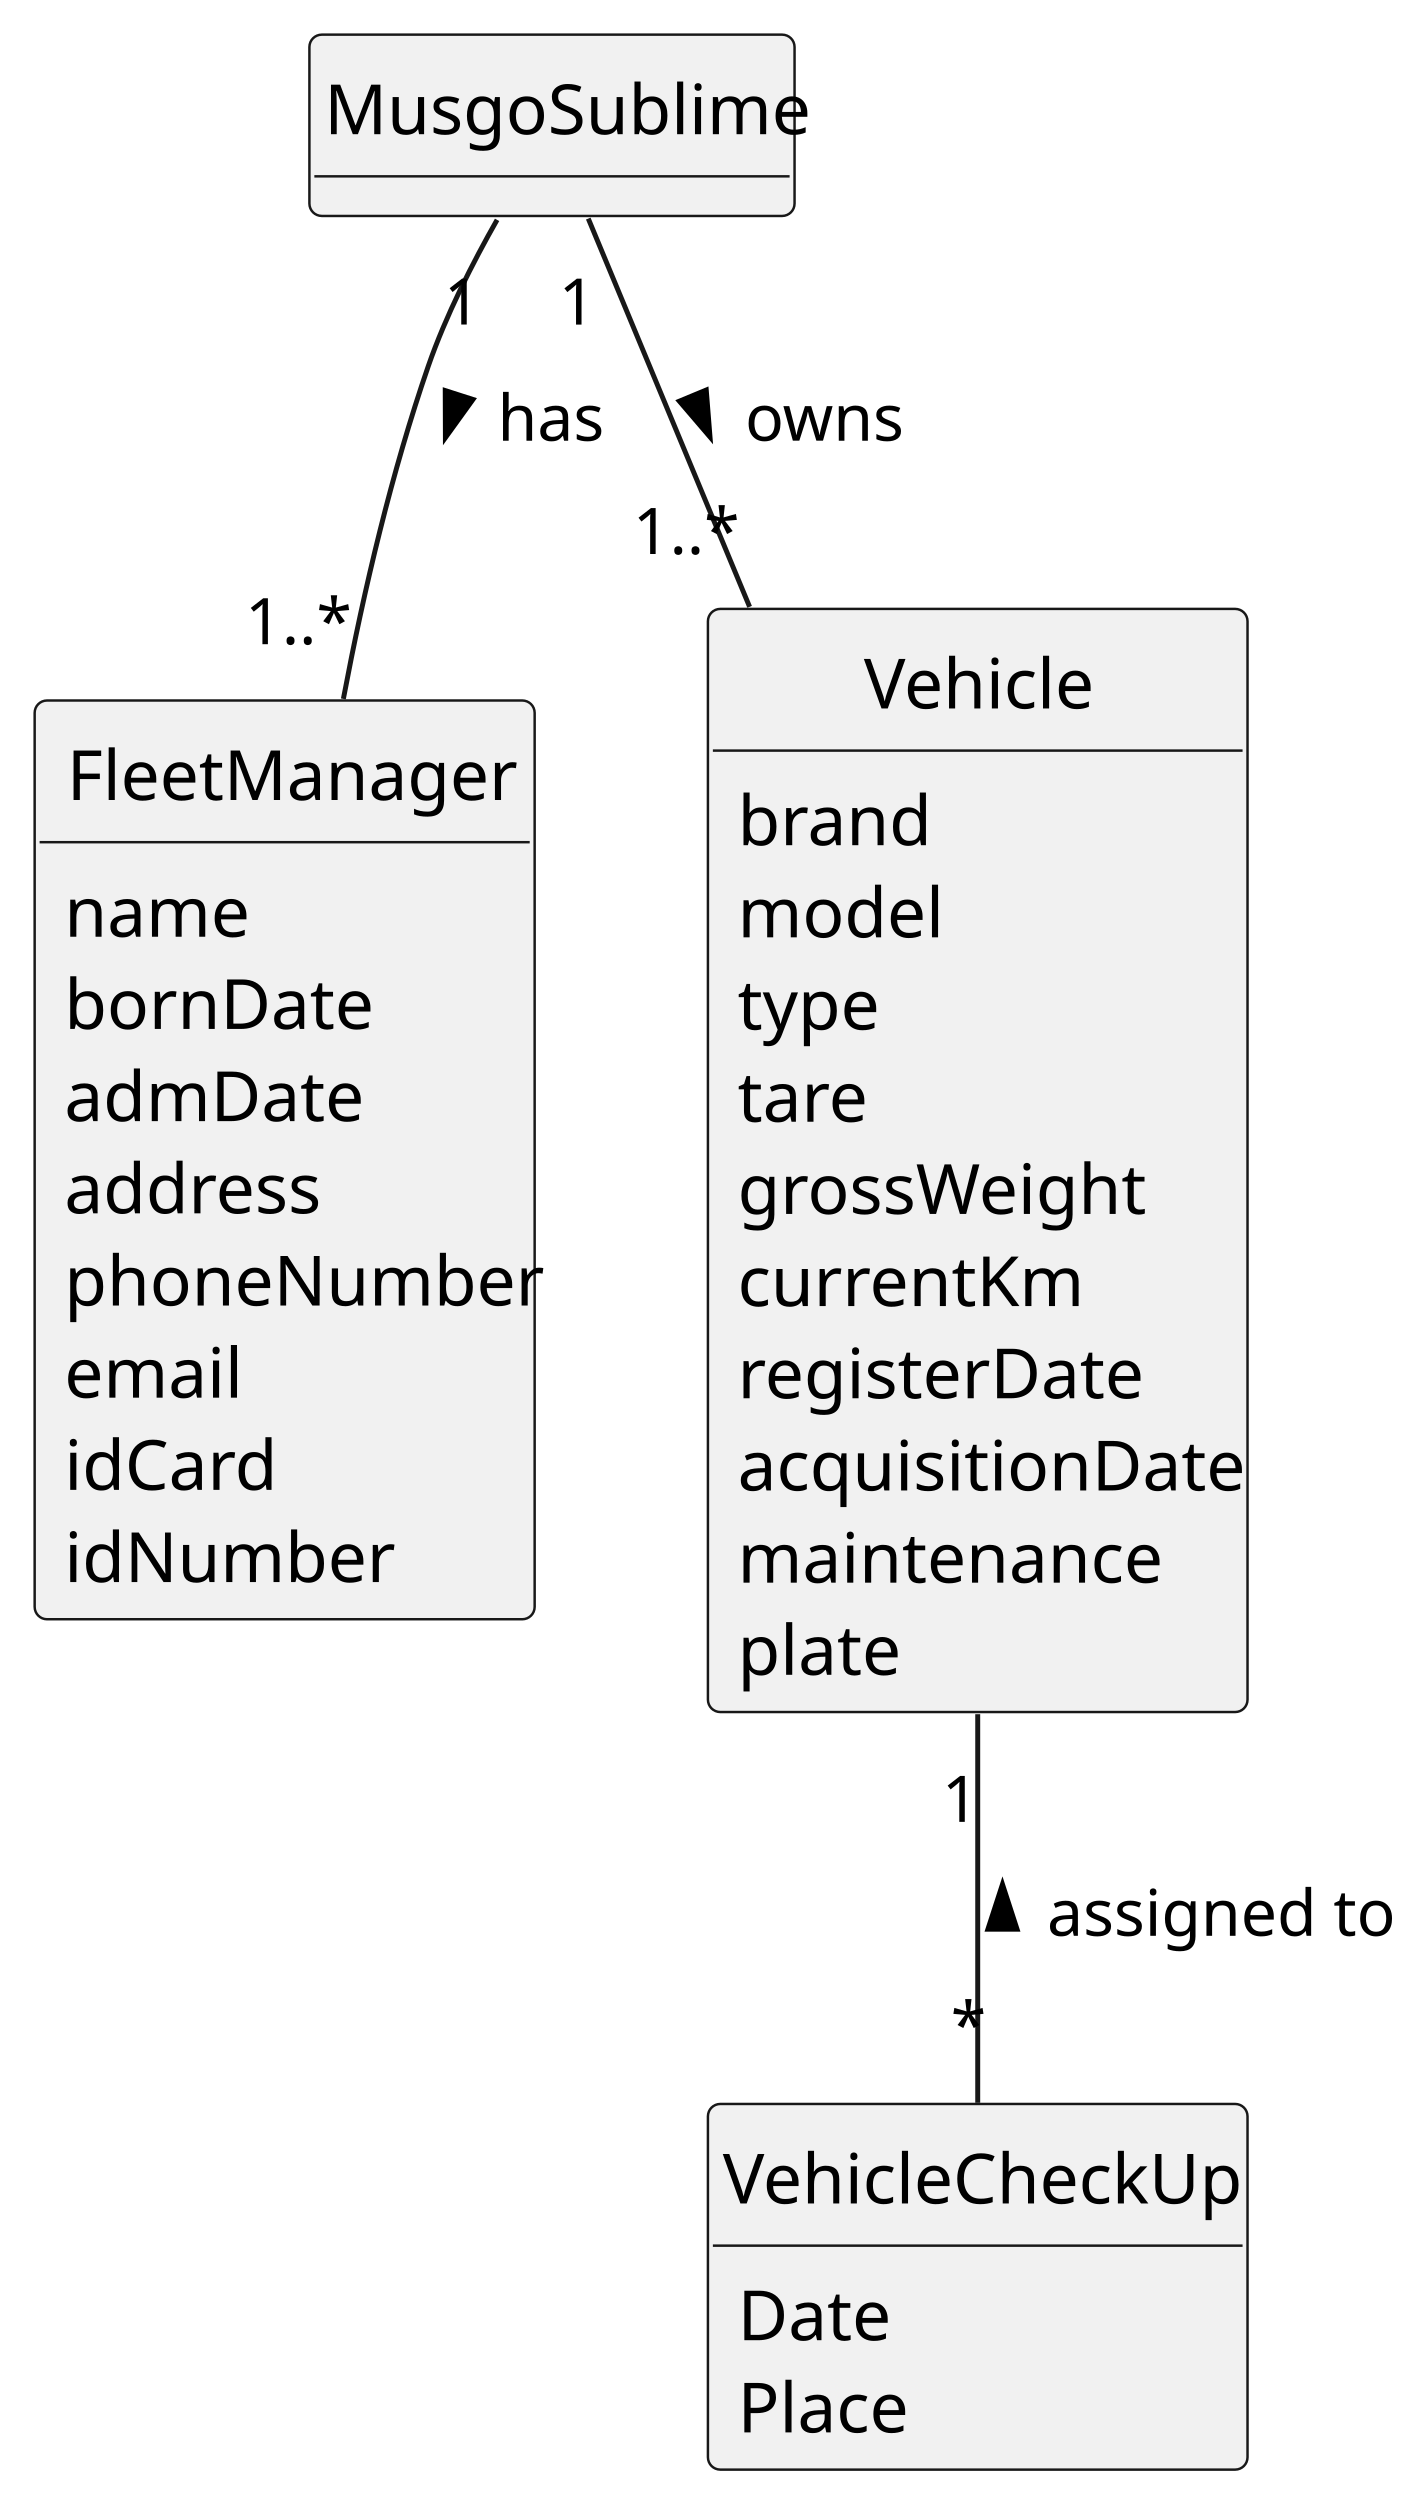
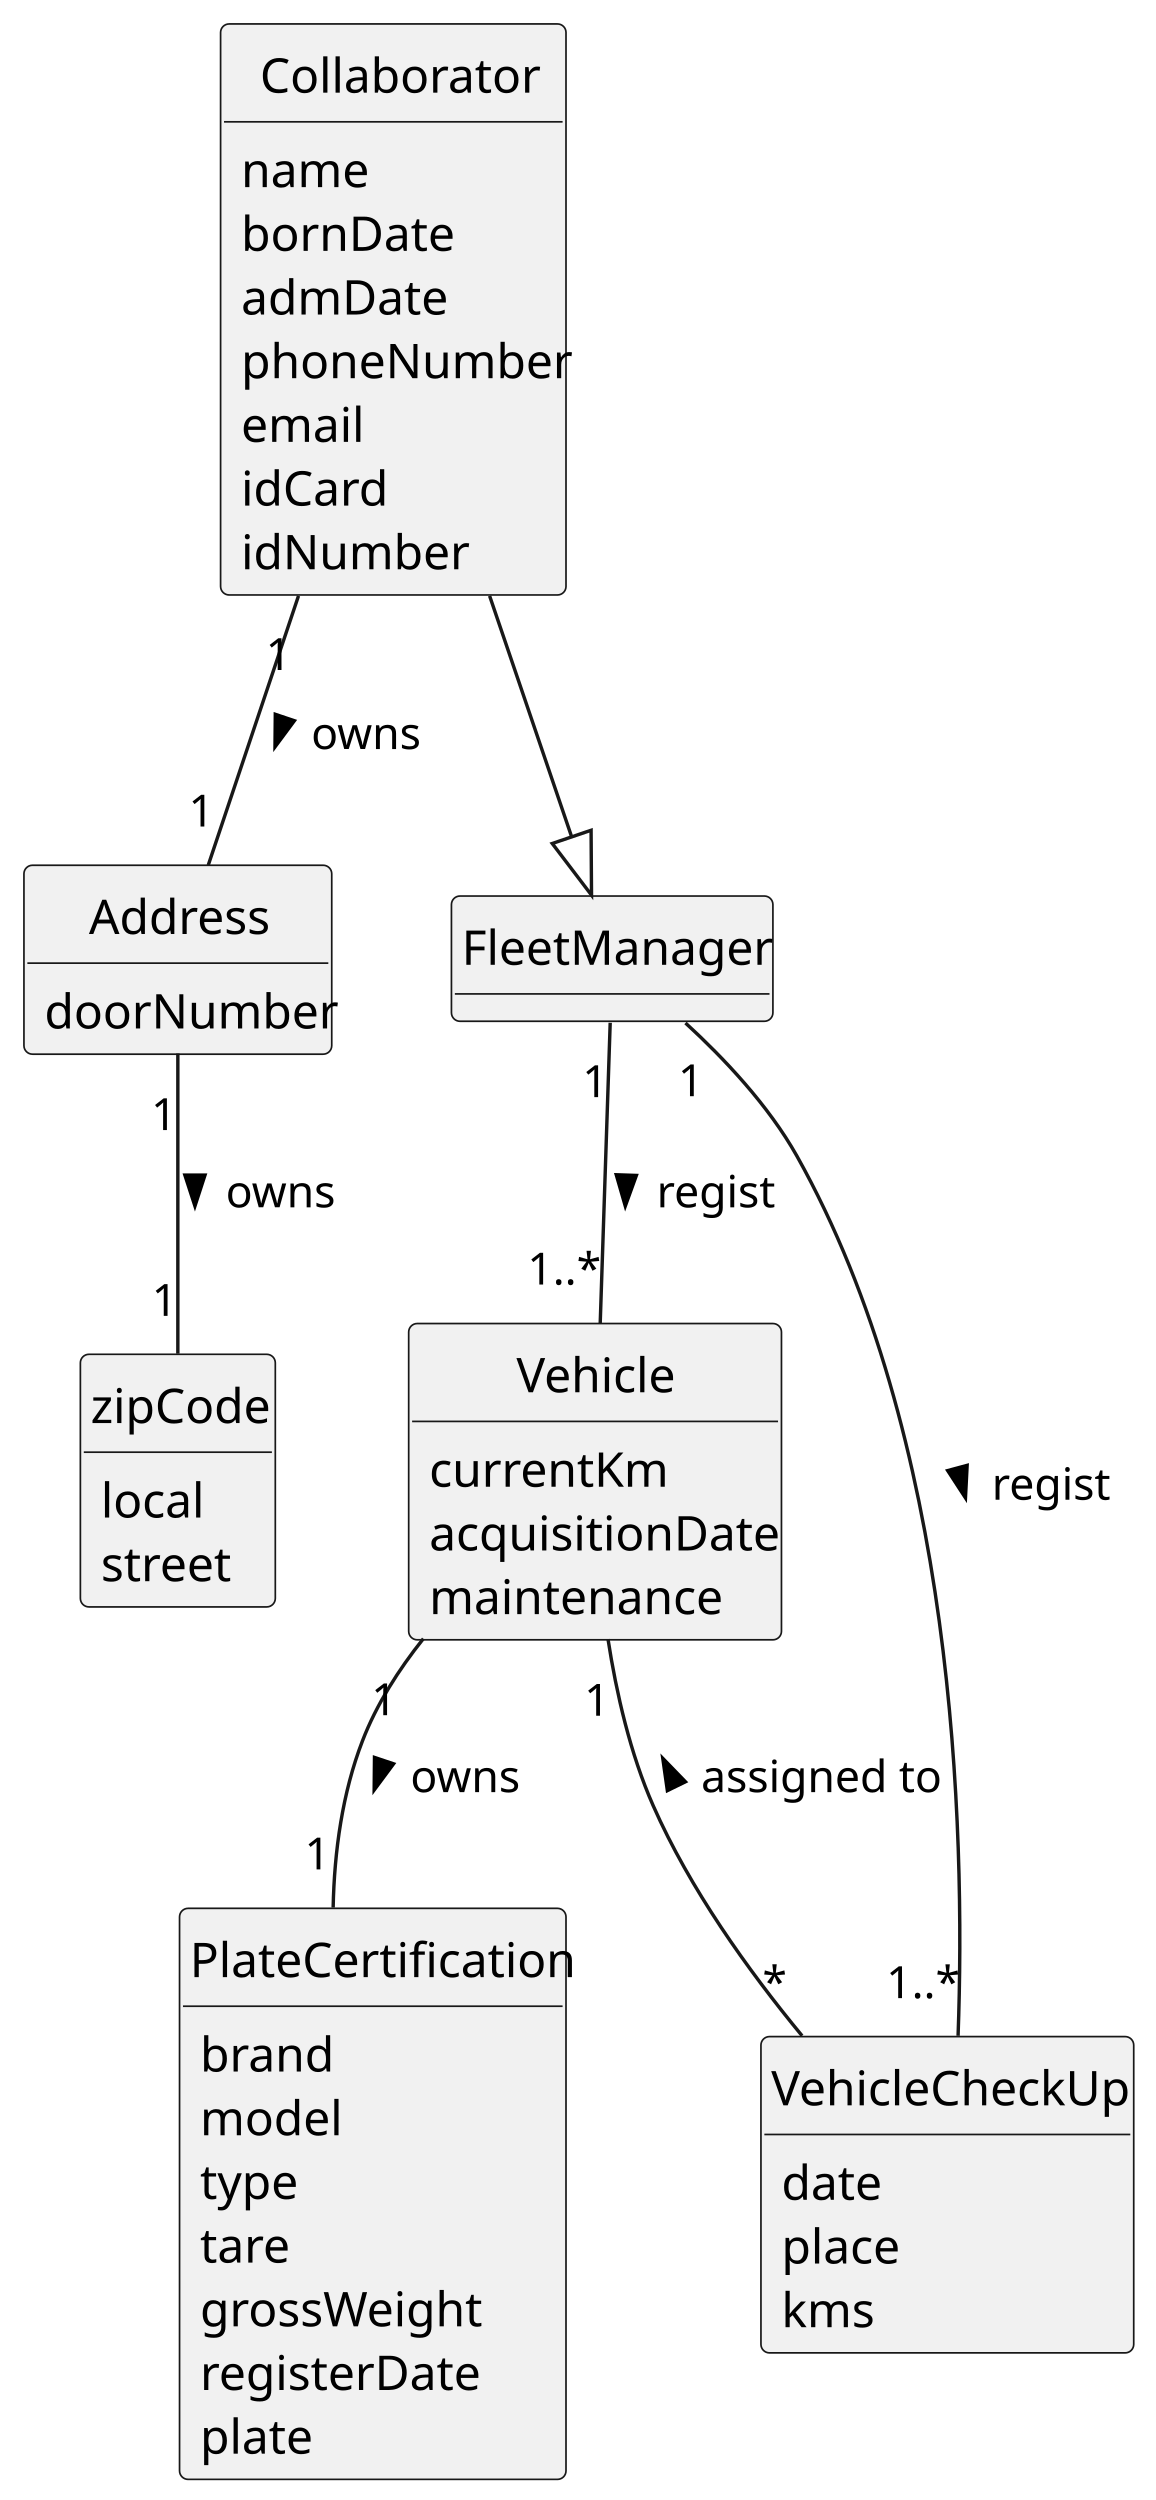
- <svg xmlns="http://www.w3.org/2000/svg" contentStyleType="text/css" height="505px" preserveAspectRatio="none" style="width:286px;height:505px;background:#FFFFFF;" version="1.1" viewBox="0 0 286 505" width="286px" zoomAndPan="magnify">
+ <svg xmlns="http://www.w3.org/2000/svg" contentStyleType="text/css" height="731px" preserveAspectRatio="none" style="width:338px;height:731px;background:#FFFFFF;" version="1.1" viewBox="0 0 338 731" width="338px" zoomAndPan="magnify">
  <defs />
  <g>
-     <g id="elem_MusgoSublime">
-       <rect codeLine="14" fill="#F1F1F1" height="36.621" id="MusgoSublime" rx="2.5" ry="2.5" style="stroke:#181818;stroke-width:0.5;" width="98" x="62.5" y="7" />
-       <text fill="#000000" font-family="sans-serif" font-size="14" lengthAdjust="spacing" textLength="92" x="65.5" y="27.107">MusgoSublime</text>
-       <line style="stroke:#181818;stroke-width:0.5;" x1="63.5" x2="159.5" y1="35.621" y2="35.621" />
+     <g id="elem_Collaborator">
+       <rect codeLine="10" fill="#F1F1F1" height="166.969" id="Collaborator" rx="2.5" ry="2.5" style="stroke:#181818;stroke-width:0.5;" width="101" x="64.5" y="7" />
+       <text fill="#000000" font-family="sans-serif" font-size="14" lengthAdjust="spacing" textLength="78" x="76" y="27.107">Collaborator</text>
+       <line style="stroke:#181818;stroke-width:0.5;" x1="65.5" x2="164.5" y1="35.621" y2="35.621" />
+       <text fill="#000000" font-family="sans-serif" font-size="14" lengthAdjust="spacing" textLength="35" x="70.5" y="54.728">name</text>
+       <text fill="#000000" font-family="sans-serif" font-size="14" lengthAdjust="spacing" textLength="59" x="70.5" y="73.35">bornDate</text>
+       <text fill="#000000" font-family="sans-serif" font-size="14" lengthAdjust="spacing" textLength="57" x="70.5" y="91.971">admDate</text>
+       <text fill="#000000" font-family="sans-serif" font-size="14" lengthAdjust="spacing" textLength="89" x="70.5" y="110.592">phoneNumber</text>
+       <text fill="#000000" font-family="sans-serif" font-size="14" lengthAdjust="spacing" textLength="33" x="70.5" y="129.213">email</text>
+       <text fill="#000000" font-family="sans-serif" font-size="14" lengthAdjust="spacing" textLength="42" x="70.5" y="147.834">idCard</text>
+       <text fill="#000000" font-family="sans-serif" font-size="14" lengthAdjust="spacing" textLength="60" x="70.5" y="166.455">idNumber</text>
+     </g>
+     <g id="elem_Address">
+       <rect codeLine="20" fill="#F1F1F1" height="55.242" id="Address" rx="2.5" ry="2.5" style="stroke:#181818;stroke-width:0.5;" width="90" x="7" y="253" />
+       <text fill="#000000" font-family="sans-serif" font-size="14" lengthAdjust="spacing" textLength="52" x="26" y="273.107">Address</text>
+       <line style="stroke:#181818;stroke-width:0.5;" x1="8" x2="96" y1="281.621" y2="281.621" />
+       <text fill="#000000" font-family="sans-serif" font-size="14" lengthAdjust="spacing" textLength="78" x="13" y="300.728">doorNumber</text>
+     </g>
+     <g id="elem_zipCode">
+       <rect codeLine="24" fill="#F1F1F1" height="73.863" id="zipCode" rx="2.5" ry="2.5" style="stroke:#181818;stroke-width:0.5;" width="57" x="23.5" y="396" />
+       <text fill="#000000" font-family="sans-serif" font-size="14" lengthAdjust="spacing" textLength="51" x="26.5" y="416.107">zipCode</text>
+       <line style="stroke:#181818;stroke-width:0.5;" x1="24.5" x2="79.5" y1="424.621" y2="424.621" />
+       <text fill="#000000" font-family="sans-serif" font-size="14" lengthAdjust="spacing" textLength="29" x="29.5" y="443.728">local</text>
+       <text fill="#000000" font-family="sans-serif" font-size="14" lengthAdjust="spacing" textLength="36" x="29.5" y="462.35">street</text>
    </g>
    <g id="elem_FleetManager">
-       <rect codeLine="16" fill="#F1F1F1" height="185.59" id="FleetManager" rx="2.5" ry="2.5" style="stroke:#181818;stroke-width:0.5;" width="101" x="7" y="141.5" />
-       <text fill="#000000" font-family="sans-serif" font-size="14" lengthAdjust="spacing" textLength="88" x="13.5" y="161.607">FleetManager</text>
-       <line style="stroke:#181818;stroke-width:0.5;" x1="8" x2="107" y1="170.121" y2="170.121" />
-       <text fill="#000000" font-family="sans-serif" font-size="14" lengthAdjust="spacing" textLength="35" x="13" y="189.228">name</text>
-       <text fill="#000000" font-family="sans-serif" font-size="14" lengthAdjust="spacing" textLength="59" x="13" y="207.85">bornDate</text>
-       <text fill="#000000" font-family="sans-serif" font-size="14" lengthAdjust="spacing" textLength="57" x="13" y="226.471">admDate</text>
-       <text fill="#000000" font-family="sans-serif" font-size="14" lengthAdjust="spacing" textLength="51" x="13" y="245.092">address</text>
-       <text fill="#000000" font-family="sans-serif" font-size="14" lengthAdjust="spacing" textLength="89" x="13" y="263.713">phoneNumber</text>
-       <text fill="#000000" font-family="sans-serif" font-size="14" lengthAdjust="spacing" textLength="33" x="13" y="282.334">email</text>
-       <text fill="#000000" font-family="sans-serif" font-size="14" lengthAdjust="spacing" textLength="42" x="13" y="300.955">idCard</text>
-       <text fill="#000000" font-family="sans-serif" font-size="14" lengthAdjust="spacing" textLength="60" x="13" y="319.576">idNumber</text>
+       <rect codeLine="29" fill="#F1F1F1" height="36.621" id="FleetManager" rx="2.5" ry="2.5" style="stroke:#181818;stroke-width:0.5;" width="94" x="132" y="262" />
+       <text fill="#000000" font-family="sans-serif" font-size="14" lengthAdjust="spacing" textLength="88" x="135" y="282.107">FleetManager</text>
+       <line style="stroke:#181818;stroke-width:0.5;" x1="133" x2="225" y1="290.621" y2="290.621" />
    </g>
    <g id="elem_Vehicle">
-       <rect codeLine="27" fill="#F1F1F1" height="222.832" id="Vehicle" rx="2.5" ry="2.5" style="stroke:#181818;stroke-width:0.5;" width="109" x="143" y="123" />
-       <text fill="#000000" font-family="sans-serif" font-size="14" lengthAdjust="spacing" textLength="46" x="174.5" y="143.107">Vehicle</text>
-       <line style="stroke:#181818;stroke-width:0.5;" x1="144" x2="251" y1="151.621" y2="151.621" />
-       <text fill="#000000" font-family="sans-serif" font-size="14" lengthAdjust="spacing" textLength="37" x="149" y="170.728">brand</text>
-       <text fill="#000000" font-family="sans-serif" font-size="14" lengthAdjust="spacing" textLength="38" x="149" y="189.35">model</text>
-       <text fill="#000000" font-family="sans-serif" font-size="14" lengthAdjust="spacing" textLength="27" x="149" y="207.971">type</text>
-       <text fill="#000000" font-family="sans-serif" font-size="14" lengthAdjust="spacing" textLength="25" x="149" y="226.592">tare</text>
-       <text fill="#000000" font-family="sans-serif" font-size="14" lengthAdjust="spacing" textLength="79" x="149" y="245.213">grossWeight</text>
-       <text fill="#000000" font-family="sans-serif" font-size="14" lengthAdjust="spacing" textLength="65" x="149" y="263.834">currentKm</text>
-       <text fill="#000000" font-family="sans-serif" font-size="14" lengthAdjust="spacing" textLength="78" x="149" y="282.455">registerDate</text>
-       <text fill="#000000" font-family="sans-serif" font-size="14" lengthAdjust="spacing" textLength="97" x="149" y="301.076">acquisitionDate</text>
-       <text fill="#000000" font-family="sans-serif" font-size="14" lengthAdjust="spacing" textLength="81" x="149" y="319.697">maintenance</text>
-       <text fill="#000000" font-family="sans-serif" font-size="14" lengthAdjust="spacing" textLength="31" x="149" y="338.318">plate</text>
+       <rect codeLine="31" fill="#F1F1F1" height="92.484" id="Vehicle" rx="2.5" ry="2.5" style="stroke:#181818;stroke-width:0.5;" width="109" x="119.5" y="387" />
+       <text fill="#000000" font-family="sans-serif" font-size="14" lengthAdjust="spacing" textLength="46" x="151" y="407.107">Vehicle</text>
+       <line style="stroke:#181818;stroke-width:0.5;" x1="120.5" x2="227.5" y1="415.621" y2="415.621" />
+       <text fill="#000000" font-family="sans-serif" font-size="14" lengthAdjust="spacing" textLength="65" x="125.5" y="434.728">currentKm</text>
+       <text fill="#000000" font-family="sans-serif" font-size="14" lengthAdjust="spacing" textLength="97" x="125.5" y="453.35">acquisitionDate</text>
+       <text fill="#000000" font-family="sans-serif" font-size="14" lengthAdjust="spacing" textLength="81" x="125.5" y="471.971">maintenance</text>
+     </g>
+     <g id="elem_PlateCertification">
+       <rect codeLine="37" fill="#F1F1F1" height="166.969" id="PlateCertification" rx="2.5" ry="2.5" style="stroke:#181818;stroke-width:0.5;" width="113" x="52.5" y="558" />
+       <text fill="#000000" font-family="sans-serif" font-size="14" lengthAdjust="spacing" textLength="107" x="55.5" y="578.107">PlateCertification</text>
+       <line style="stroke:#181818;stroke-width:0.5;" x1="53.5" x2="164.5" y1="586.621" y2="586.621" />
+       <text fill="#000000" font-family="sans-serif" font-size="14" lengthAdjust="spacing" textLength="37" x="58.5" y="605.729">brand</text>
+       <text fill="#000000" font-family="sans-serif" font-size="14" lengthAdjust="spacing" textLength="38" x="58.5" y="624.35">model</text>
+       <text fill="#000000" font-family="sans-serif" font-size="14" lengthAdjust="spacing" textLength="27" x="58.5" y="642.971">type</text>
+       <text fill="#000000" font-family="sans-serif" font-size="14" lengthAdjust="spacing" textLength="25" x="58.5" y="661.592">tare</text>
+       <text fill="#000000" font-family="sans-serif" font-size="14" lengthAdjust="spacing" textLength="79" x="58.5" y="680.213">grossWeight</text>
+       <text fill="#000000" font-family="sans-serif" font-size="14" lengthAdjust="spacing" textLength="78" x="58.5" y="698.834">registerDate</text>
+       <text fill="#000000" font-family="sans-serif" font-size="14" lengthAdjust="spacing" textLength="31" x="58.5" y="717.455">plate</text>
    </g>
    <g id="elem_VehicleCheckUp">
-       <rect codeLine="40" fill="#F1F1F1" height="73.863" id="VehicleCheckUp" rx="2.5" ry="2.5" style="stroke:#181818;stroke-width:0.5;" width="109" x="143" y="425" />
-       <text fill="#000000" font-family="sans-serif" font-size="14" lengthAdjust="spacing" textLength="103" x="146" y="445.107">VehicleCheckUp</text>
-       <line style="stroke:#181818;stroke-width:0.5;" x1="144" x2="251" y1="453.621" y2="453.621" />
-       <text fill="#000000" font-family="sans-serif" font-size="14" lengthAdjust="spacing" textLength="30" x="149" y="472.728">Date</text>
-       <text fill="#000000" font-family="sans-serif" font-size="14" lengthAdjust="spacing" textLength="35" x="149" y="491.35">Place</text>
+       <rect codeLine="47" fill="#F1F1F1" height="92.484" id="VehicleCheckUp" rx="2.5" ry="2.5" style="stroke:#181818;stroke-width:0.5;" width="109" x="222.5" y="595.5" />
+       <text fill="#000000" font-family="sans-serif" font-size="14" lengthAdjust="spacing" textLength="103" x="225.5" y="615.607">VehicleCheckUp</text>
+       <line style="stroke:#181818;stroke-width:0.5;" x1="223.5" x2="330.5" y1="624.121" y2="624.121" />
+       <text fill="#000000" font-family="sans-serif" font-size="14" lengthAdjust="spacing" textLength="28" x="228.5" y="643.229">date</text>
+       <text fill="#000000" font-family="sans-serif" font-size="14" lengthAdjust="spacing" textLength="34" x="228.5" y="661.85">place</text>
+       <text fill="#000000" font-family="sans-serif" font-size="14" lengthAdjust="spacing" textLength="25" x="228.5" y="680.471">kms</text>
    </g>
-     <g id="link_MusgoSublime_FleetManager">
-       <path codeLine="45" d="M100.41,44.41 C95.49,53.07 90.03,63.78 86.5,74 C79.16,95.29 73.57,118.84 69.36,141.18 " fill="none" id="MusgoSublime-FleetManager" style="stroke:#181818;stroke-width:1.0;" />
-       <polygon fill="#000000" points="89.972,88.406,95.534,80.692,89.938,78.896,89.972,88.406" style="stroke:#000000;stroke-width:1.0;" />
-       <text fill="#000000" font-family="sans-serif" font-size="13" lengthAdjust="spacing" textLength="21" x="100.5" y="89.028">has</text>
-       <text fill="#000000" font-family="sans-serif" font-size="13" lengthAdjust="spacing" textLength="7" x="89.671" y="65.548">1</text>
-       <text fill="#000000" font-family="sans-serif" font-size="13" lengthAdjust="spacing" textLength="20" x="49.508" y="130.123">1..*</text>
+     <g id="link_Collaborator_FleetManager">
+       <path codeLine="53" d="M143.16,174.23 C154.3,206.94 160.254,224.452 167.154,244.702 " fill="none" id="Collaborator-to-FleetManager" style="stroke:#181818;stroke-width:1.0;" />
+       <polygon fill="none" points="172.96,261.74,172.834,242.767,161.475,246.637,172.96,261.74" style="stroke:#181818;stroke-width:1.0;" />
    </g>
-     <g id="link_MusgoSublime_Vehicle">
-       <path codeLine="46" d="M118.83,44.15 C126.35,62.24 138.7,91.97 151.42,122.58 " fill="none" id="MusgoSublime-Vehicle" style="stroke:#181818;stroke-width:1.0;" />
-       <polygon fill="#000000" points="143.419,88.263,142.662,78.782,137.234,81.038,143.419,88.263" style="stroke:#000000;stroke-width:1.0;" />
-       <text fill="#000000" font-family="sans-serif" font-size="13" lengthAdjust="spacing" textLength="30" x="150.5" y="89.028">owns</text>
-       <text fill="#000000" font-family="sans-serif" font-size="13" lengthAdjust="spacing" textLength="7" x="112.859" y="65.565">1</text>
-       <text fill="#000000" font-family="sans-serif" font-size="13" lengthAdjust="spacing" textLength="20" x="127.827" y="111.909">1..*</text>
+     <g id="link_FleetManager_Vehicle">
+       <path codeLine="54" d="M178.42,299.06 C177.71,320.46 176.48,357.42 175.5,386.94 " fill="none" id="FleetManager-Vehicle" style="stroke:#181818;stroke-width:1.0;" />
+       <polygon fill="#000000" points="182.834,352.643,186.072,343.7,180.197,343.505,182.834,352.643" style="stroke:#000000;stroke-width:1.0;" />
+       <text fill="#000000" font-family="sans-serif" font-size="13" lengthAdjust="spacing" textLength="32" x="192" y="353.028">regist</text>
+       <text fill="#000000" font-family="sans-serif" font-size="13" lengthAdjust="spacing" textLength="7" x="170.273" y="320.793">1</text>
+       <text fill="#000000" font-family="sans-serif" font-size="13" lengthAdjust="spacing" textLength="20" x="154.198" y="375.599">1..*</text>
+     </g>
+     <g id="link_Vehicle_PlateCertification">
+       <path codeLine="55" d="M123.79,479.15 C116.52,488.26 110.11,498.34 106,509 C100.12,524.23 97.76,541.21 97.41,557.78 " fill="none" id="Vehicle-PlateCertification" style="stroke:#181818;stroke-width:1.0;" />
+       <polygon fill="#000000" points="109.41,523.386,115.073,515.745,109.5,513.876,109.41,523.386" style="stroke:#000000;stroke-width:1.0;" />
+       <text fill="#000000" font-family="sans-serif" font-size="13" lengthAdjust="spacing" textLength="30" x="120" y="524.028">owns</text>
+       <text fill="#000000" font-family="sans-serif" font-size="13" lengthAdjust="spacing" textLength="7" x="108.566" y="501.532">1</text>
+       <text fill="#000000" font-family="sans-serif" font-size="13" lengthAdjust="spacing" textLength="7" x="89.066" y="546.609">1</text>
+     </g>
+     <g id="link_Collaborator_Address">
+       <path codeLine="56" d="M87.28,174.23 C77.77,202.6 67.8,232.37 60.89,252.98 " fill="none" id="Collaborator-Address" style="stroke:#181818;stroke-width:1.0;" />
+       <polygon fill="#000000" points="80.411,218.386,86.072,210.744,80.499,208.876,80.411,218.386" style="stroke:#000000;stroke-width:1.0;" />
+       <text fill="#000000" font-family="sans-serif" font-size="13" lengthAdjust="spacing" textLength="30" x="91" y="219.028">owns</text>
+       <text fill="#000000" font-family="sans-serif" font-size="13" lengthAdjust="spacing" textLength="7" x="77.695" y="195.91">1</text>
+       <text fill="#000000" font-family="sans-serif" font-size="13" lengthAdjust="spacing" textLength="7" x="55.136" y="241.684">1</text>
+     </g>
+     <g id="link_Address_zipCode">
+       <path codeLine="57" d="M52,308.06 C52,332.45 52,368.79 52,395.83 " fill="none" id="Address-zipCode" style="stroke:#181818;stroke-width:1.0;" />
+       <polygon fill="#000000" points="57,352.646,59.939,343.6,54.061,343.6,57,352.646" style="stroke:#000000;stroke-width:1.0;" />
+       <text fill="#000000" font-family="sans-serif" font-size="13" lengthAdjust="spacing" textLength="30" x="66" y="353.028">owns</text>
+       <text fill="#000000" font-family="sans-serif" font-size="13" lengthAdjust="spacing" textLength="7" x="44.191" y="330.433">1</text>
+       <text fill="#000000" font-family="sans-serif" font-size="13" lengthAdjust="spacing" textLength="7" x="44.377" y="384.761">1</text>
+     </g>
+     <g id="link_FleetManager_VehicleCheckUp">
+       <path codeLine="58" d="M200.43,299.12 C211.64,309.39 224.7,323.21 233,338 C278.94,419.93 282.39,533.18 280.14,595.27 " fill="none" id="FleetManager-VehicleCheckUp" style="stroke:#181818;stroke-width:1.0;" />
+       <polygon fill="#000000" points="282.3,437.974,282.787,428.476,277.111,430.003,282.3,437.974" style="stroke:#000000;stroke-width:1.0;" />
+       <text fill="#000000" font-family="sans-serif" font-size="13" lengthAdjust="spacing" textLength="32" x="290" y="438.528">regist</text>
+       <text fill="#000000" font-family="sans-serif" font-size="13" lengthAdjust="spacing" textLength="7" x="198.249" y="320.527">1</text>
+       <text fill="#000000" font-family="sans-serif" font-size="13" lengthAdjust="spacing" textLength="20" x="259.132" y="584.246">1..*</text>
    </g>
    <g id="link_Vehicle_VehicleCheckUp">
-       <path codeLine="47" d="M197.5,346.27 C197.5,374.67 197.5,403.24 197.5,424.77 " fill="none" id="Vehicle-VehicleCheckUp" style="stroke:#181818;stroke-width:1.0;" />
-       <polygon fill="#000000" points="202.5,380.646,199.561,389.691,205.439,389.691,202.5,380.646" style="stroke:#000000;stroke-width:1.0;" />
-       <text fill="#000000" font-family="sans-serif" font-size="13" lengthAdjust="spacing" textLength="67" x="211.5" y="391.028">assigned to</text>
-       <text fill="#000000" font-family="sans-serif" font-size="13" lengthAdjust="spacing" textLength="7" x="190.276" y="368.018">1</text>
-       <text fill="#000000" font-family="sans-serif" font-size="13" lengthAdjust="spacing" textLength="5" x="192.055" y="413.691">*</text>
+       <path codeLine="59" d="M177.78,479.28 C180.24,495.17 184.3,512.83 191,528 C201.67,552.18 218.55,575.89 234.53,595.26 " fill="none" id="Vehicle-VehicleCheckUp" style="stroke:#181818;stroke-width:1.0;" />
+       <polygon fill="#000000" points="193.802,514.154,195.138,523.571,200.418,520.987,193.802,514.154" style="stroke:#000000;stroke-width:1.0;" />
+       <text fill="#000000" font-family="sans-serif" font-size="13" lengthAdjust="spacing" textLength="67" x="205" y="524.028">assigned to</text>
+       <text fill="#000000" font-family="sans-serif" font-size="13" lengthAdjust="spacing" textLength="7" x="170.823" y="501.682">1</text>
+       <text fill="#000000" font-family="sans-serif" font-size="13" lengthAdjust="spacing" textLength="5" x="222.925" y="584.234">*</text>
    </g>
  </g>
</svg>
